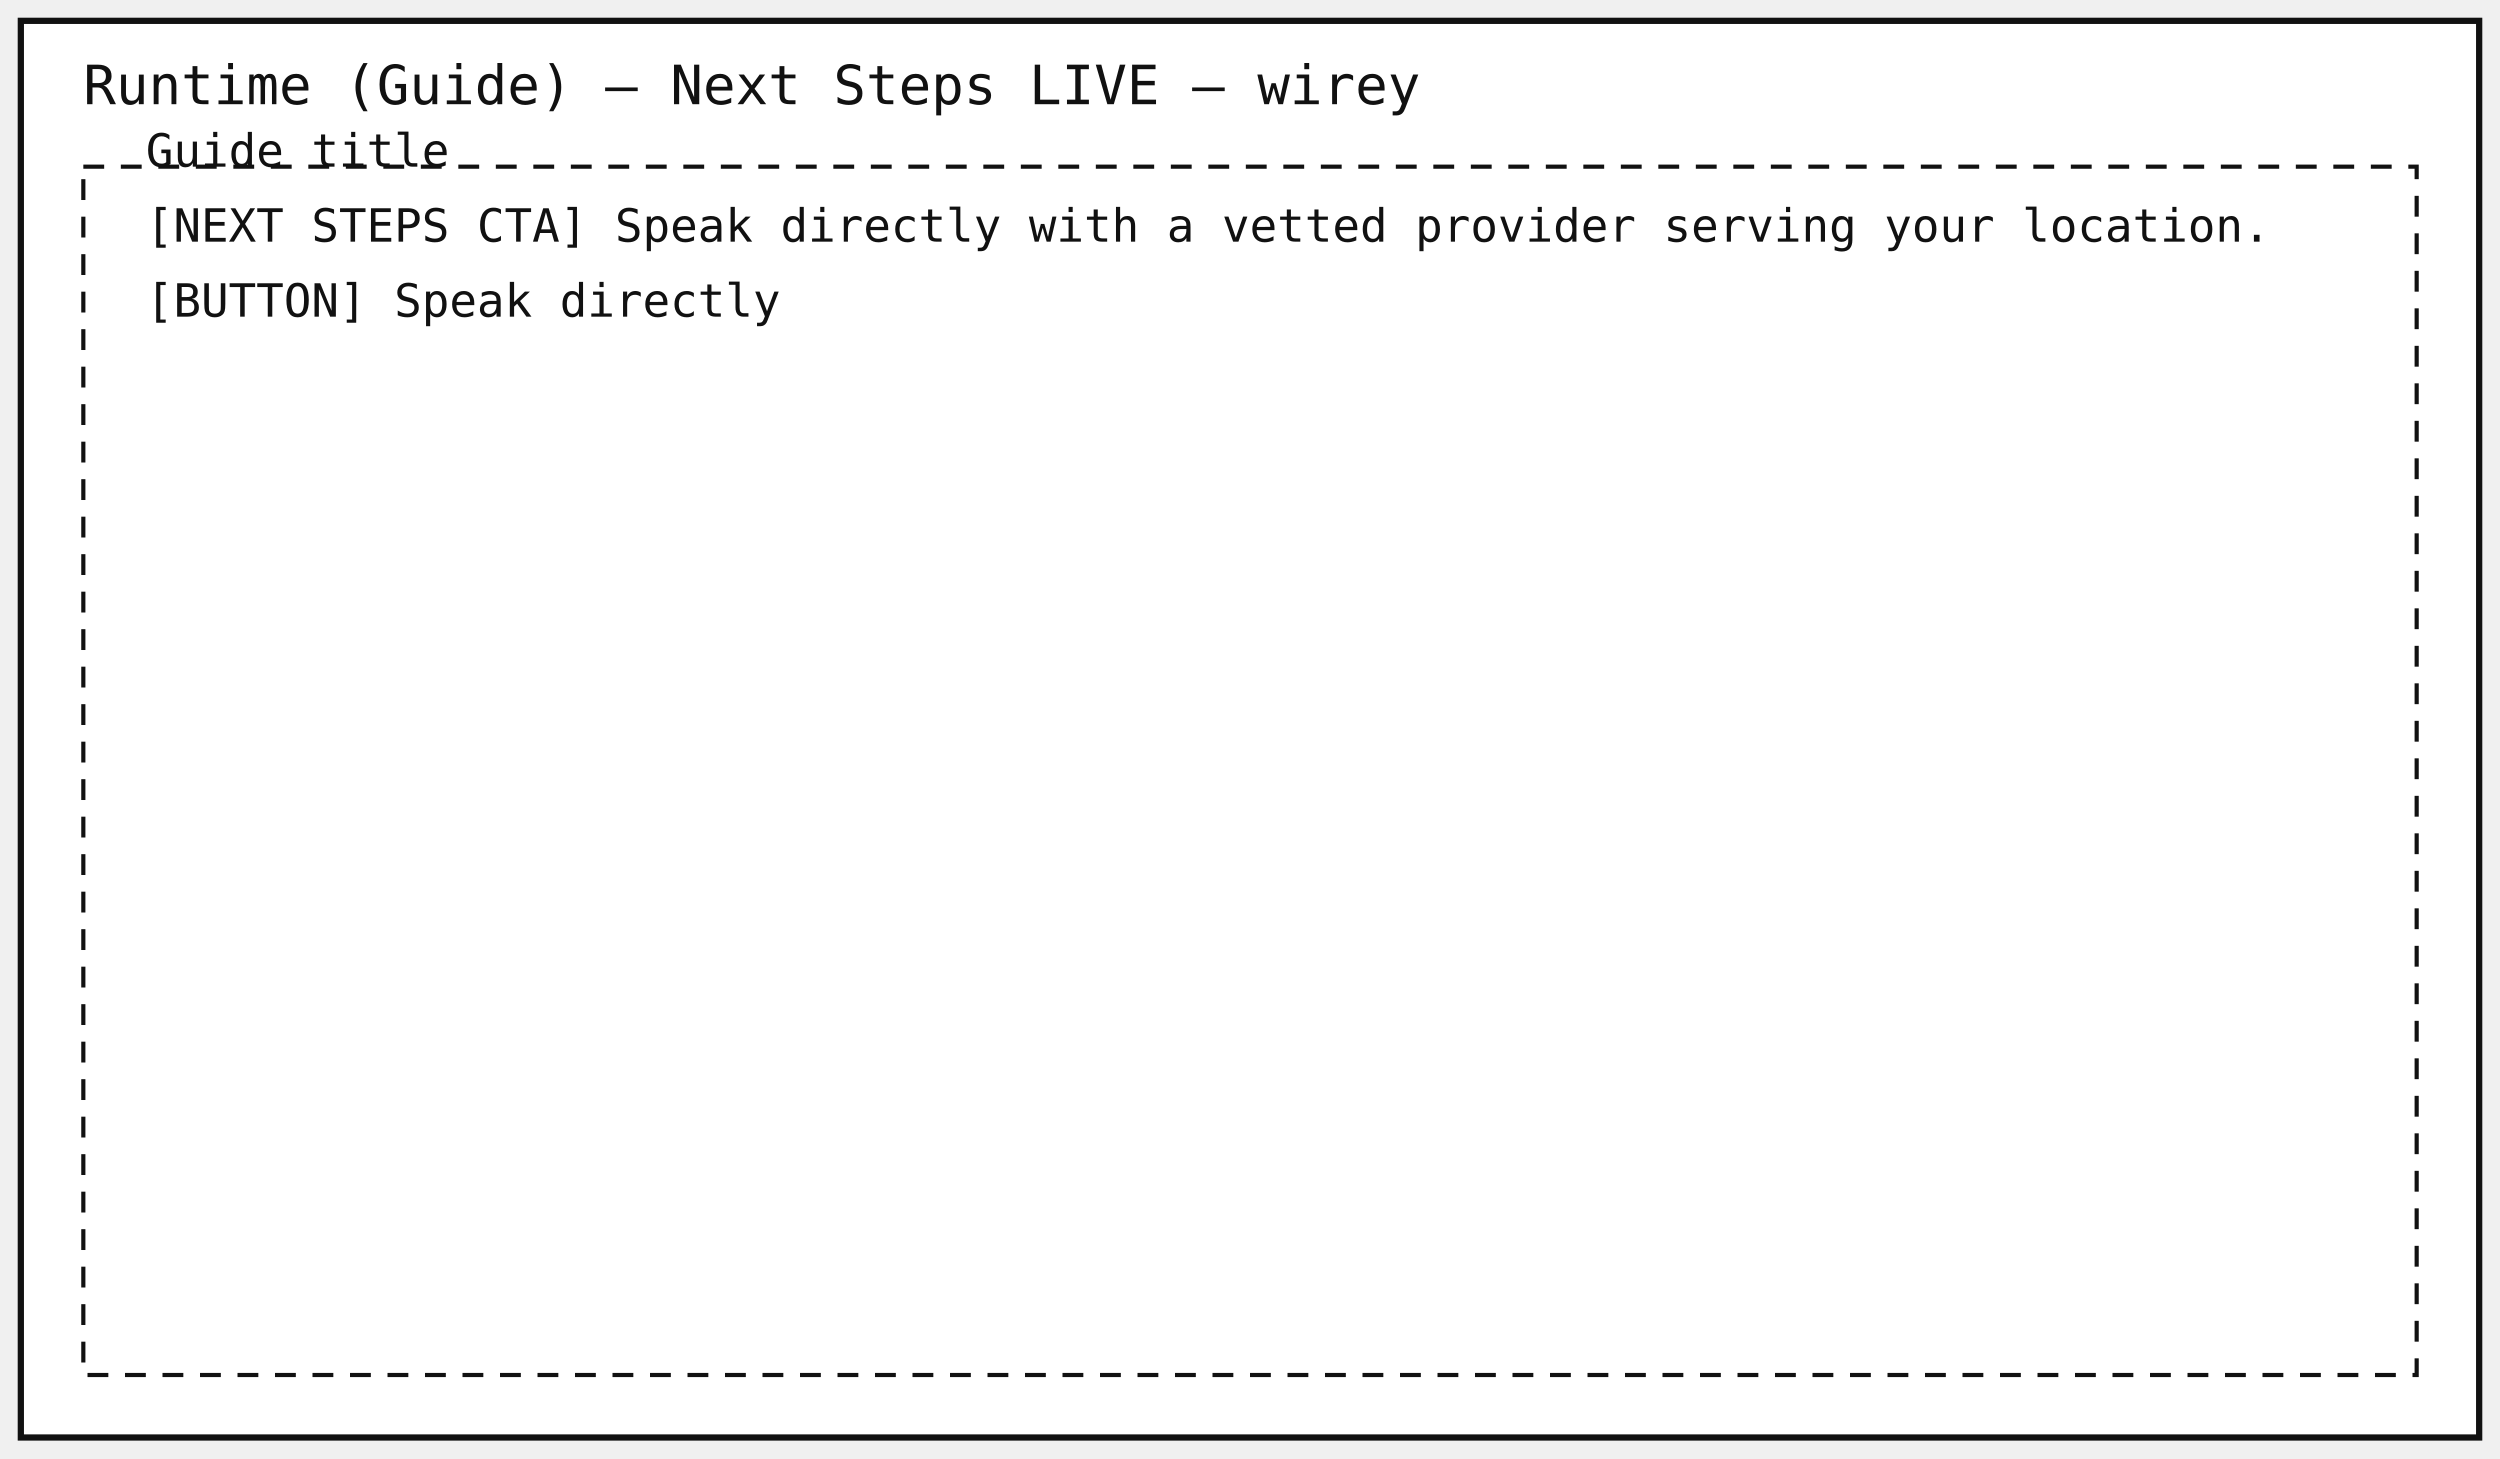
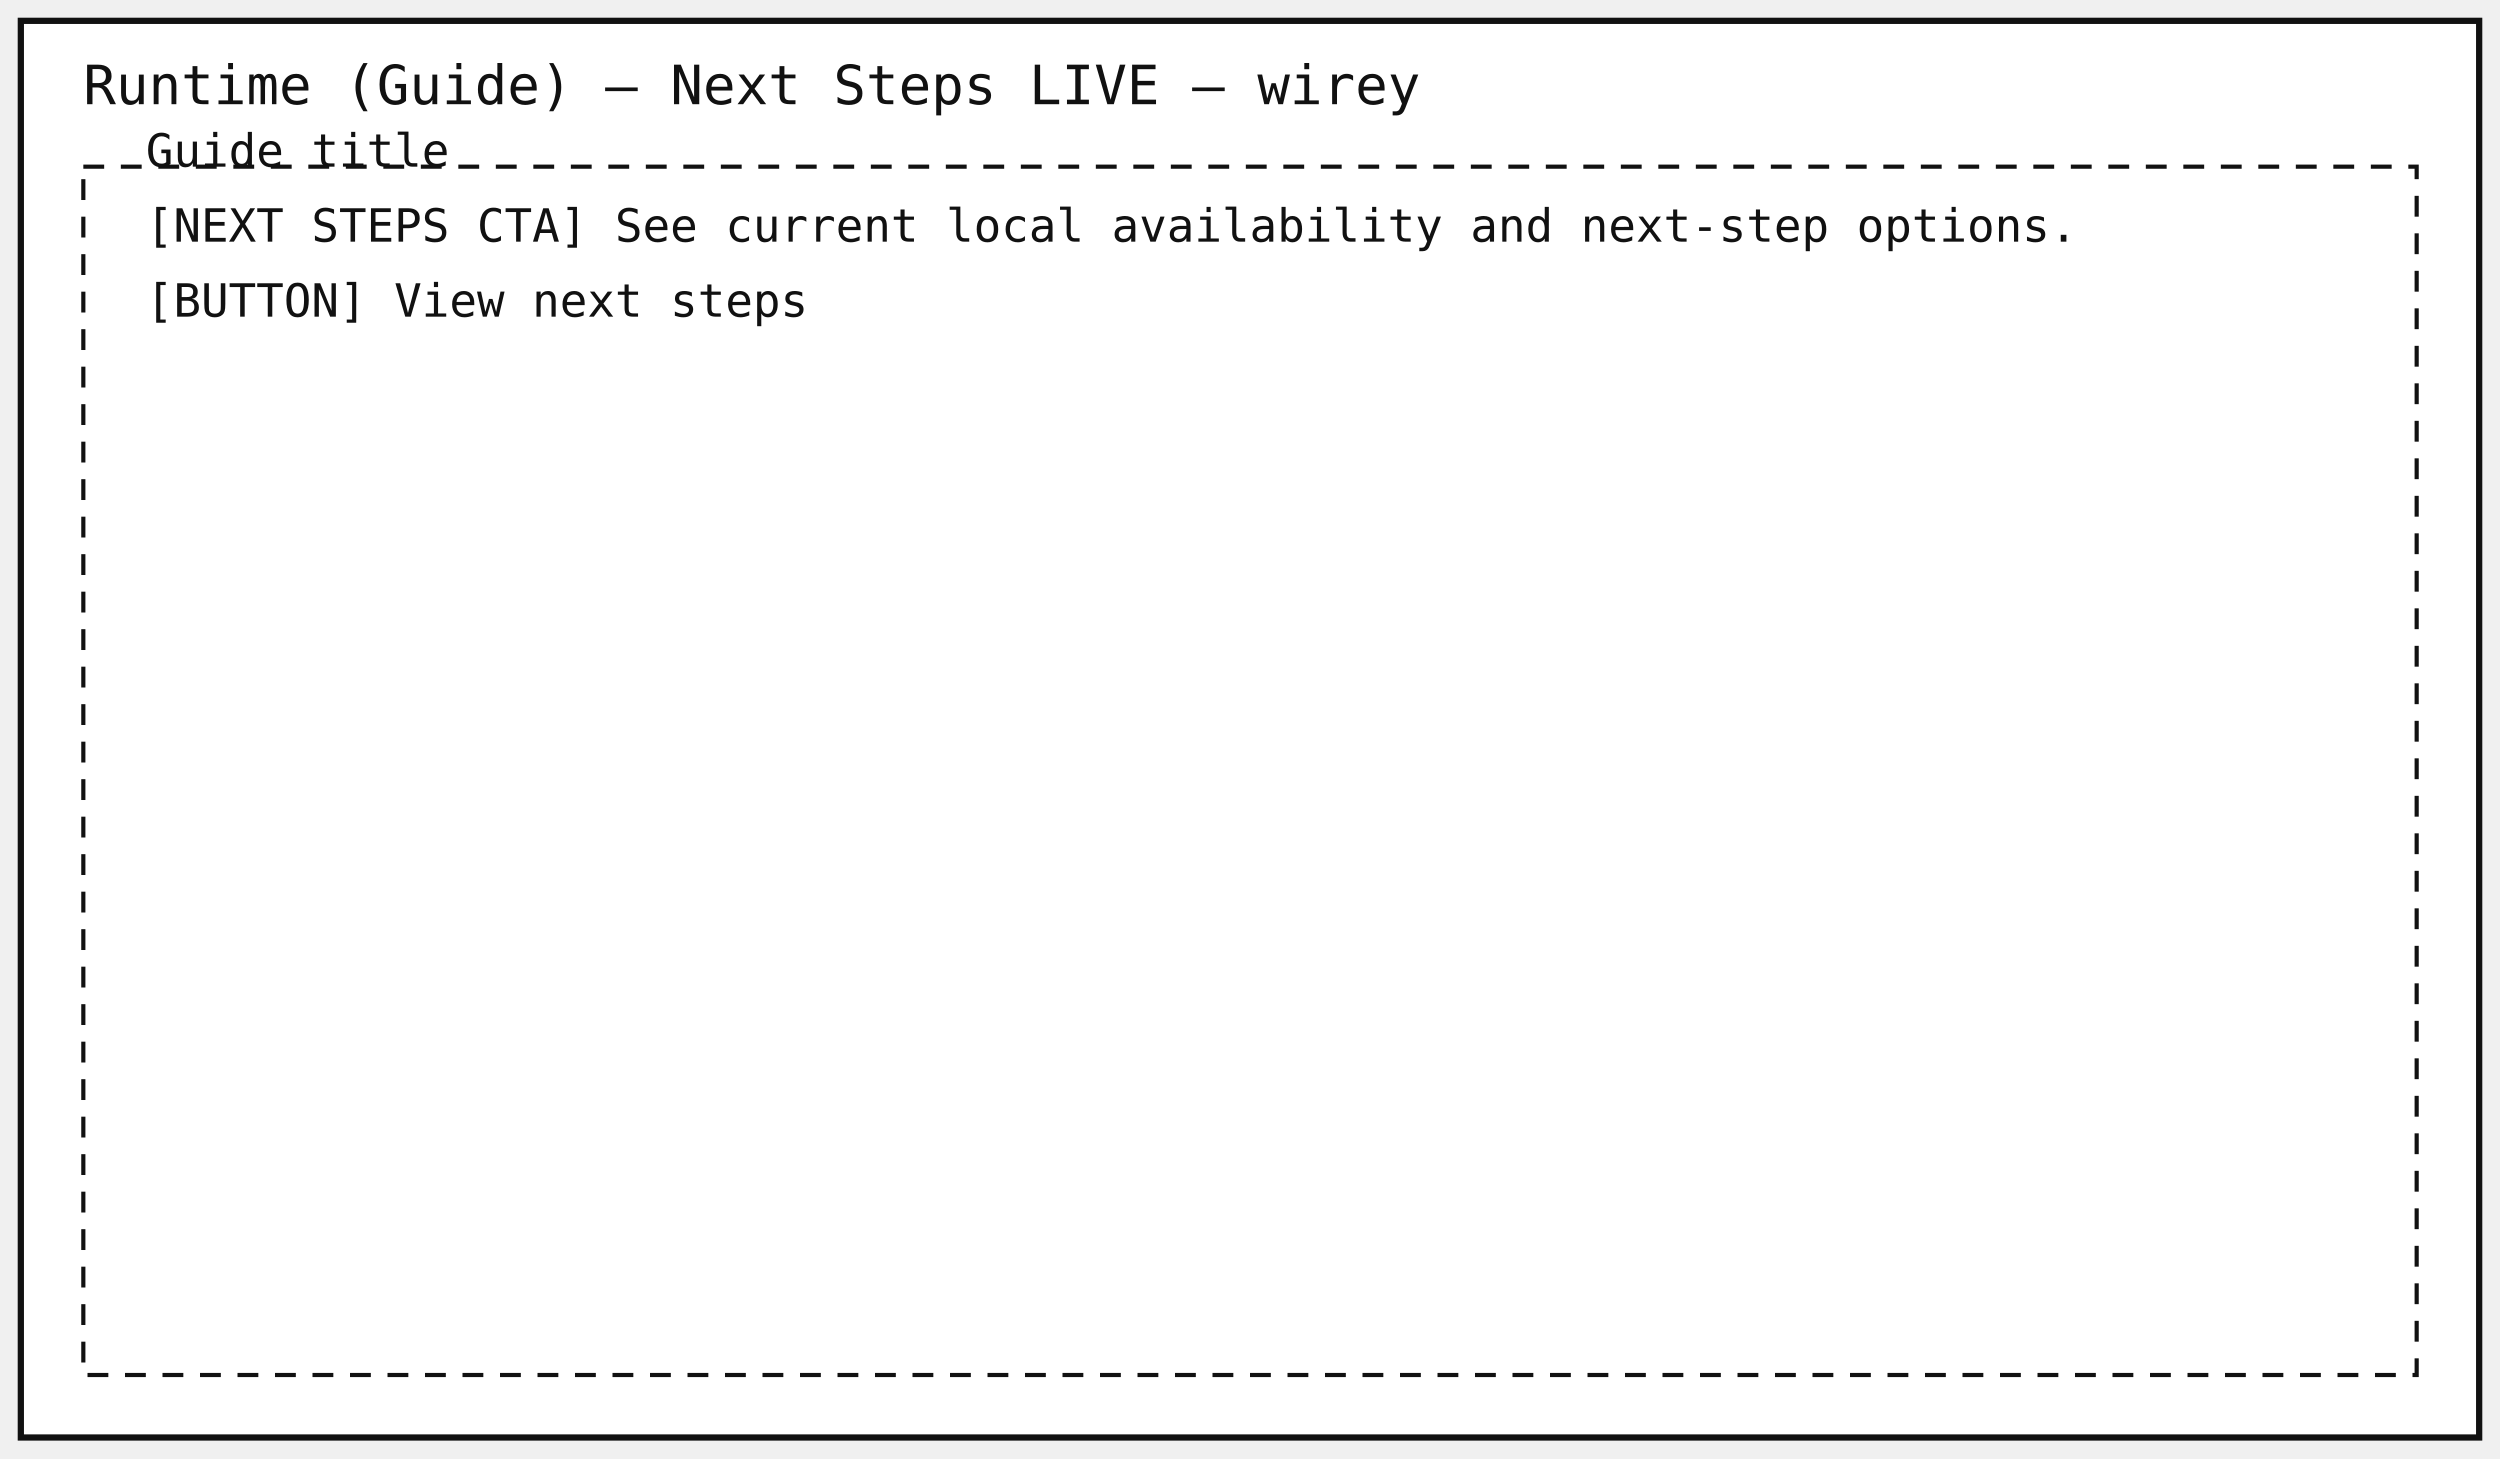
<svg xmlns="http://www.w3.org/2000/svg" viewBox="0 0 1200 700" role="img" aria-label="Runtime (Guide) — Next Steps LIVE — wirey">
  <rect x="10" y="10" width="1180" height="680" fill="#fff" stroke="#111" stroke-width="3" />
  <text x="40" y="50" font-family="ui-monospace, Menlo, monospace" font-size="26" fill="#111">Runtime (Guide) — Next Steps LIVE — wirey</text>
  <rect x="40" y="80" width="1120" height="580" fill="#fff" stroke="#111" stroke-width="2" stroke-dasharray="10 8" />
  <text x="70" y="80" font-family="ui-monospace, Menlo, monospace" font-size="22" fill="#111">Guide title</text>
-   <text x="70" y="116" font-family="ui-monospace, Menlo, monospace" font-size="22" fill="#111">[NEXT STEPS CTA] Speak directly with a vetted provider serving your location.</text>
-   <text x="70" y="152" font-family="ui-monospace, Menlo, monospace" font-size="22" fill="#111">[BUTTON] Speak directly</text>
+   <text x="70" y="116" font-family="ui-monospace, Menlo, monospace" font-size="22" fill="#111">[NEXT STEPS CTA] See current local availability and next-step options.</text>
+   <text x="70" y="152" font-family="ui-monospace, Menlo, monospace" font-size="22" fill="#111">[BUTTON] View next steps</text>
</svg>
